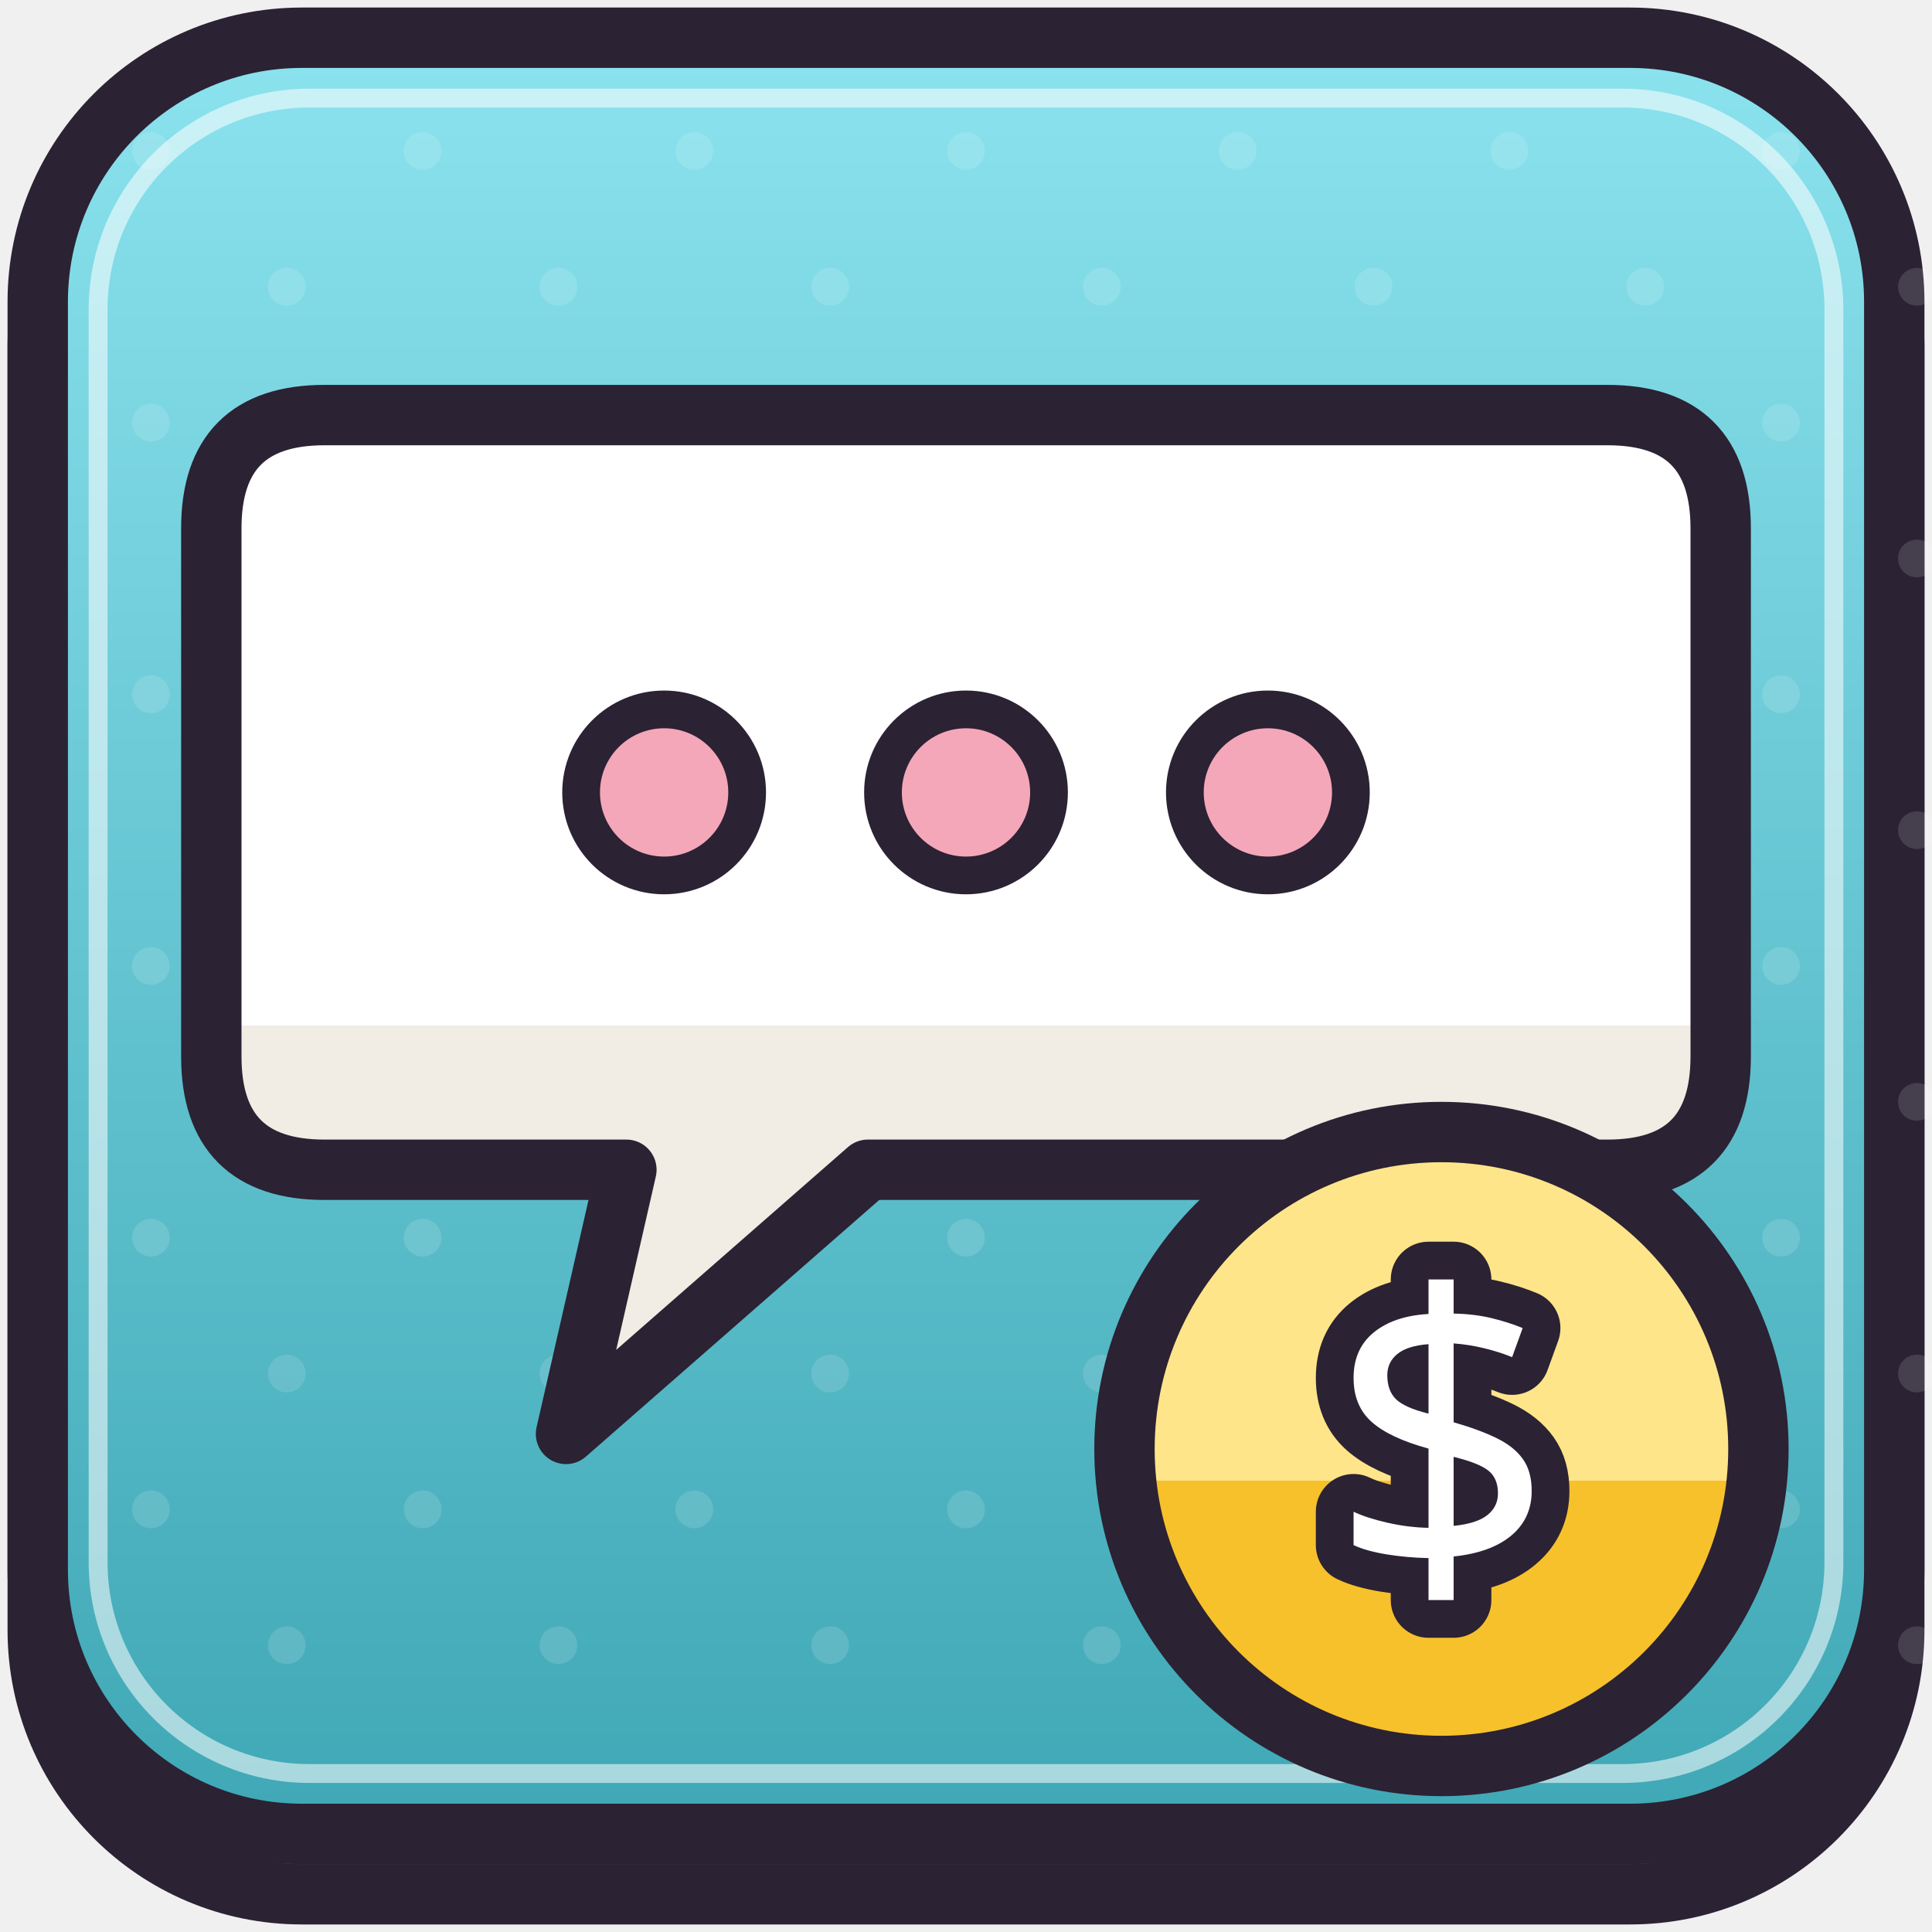
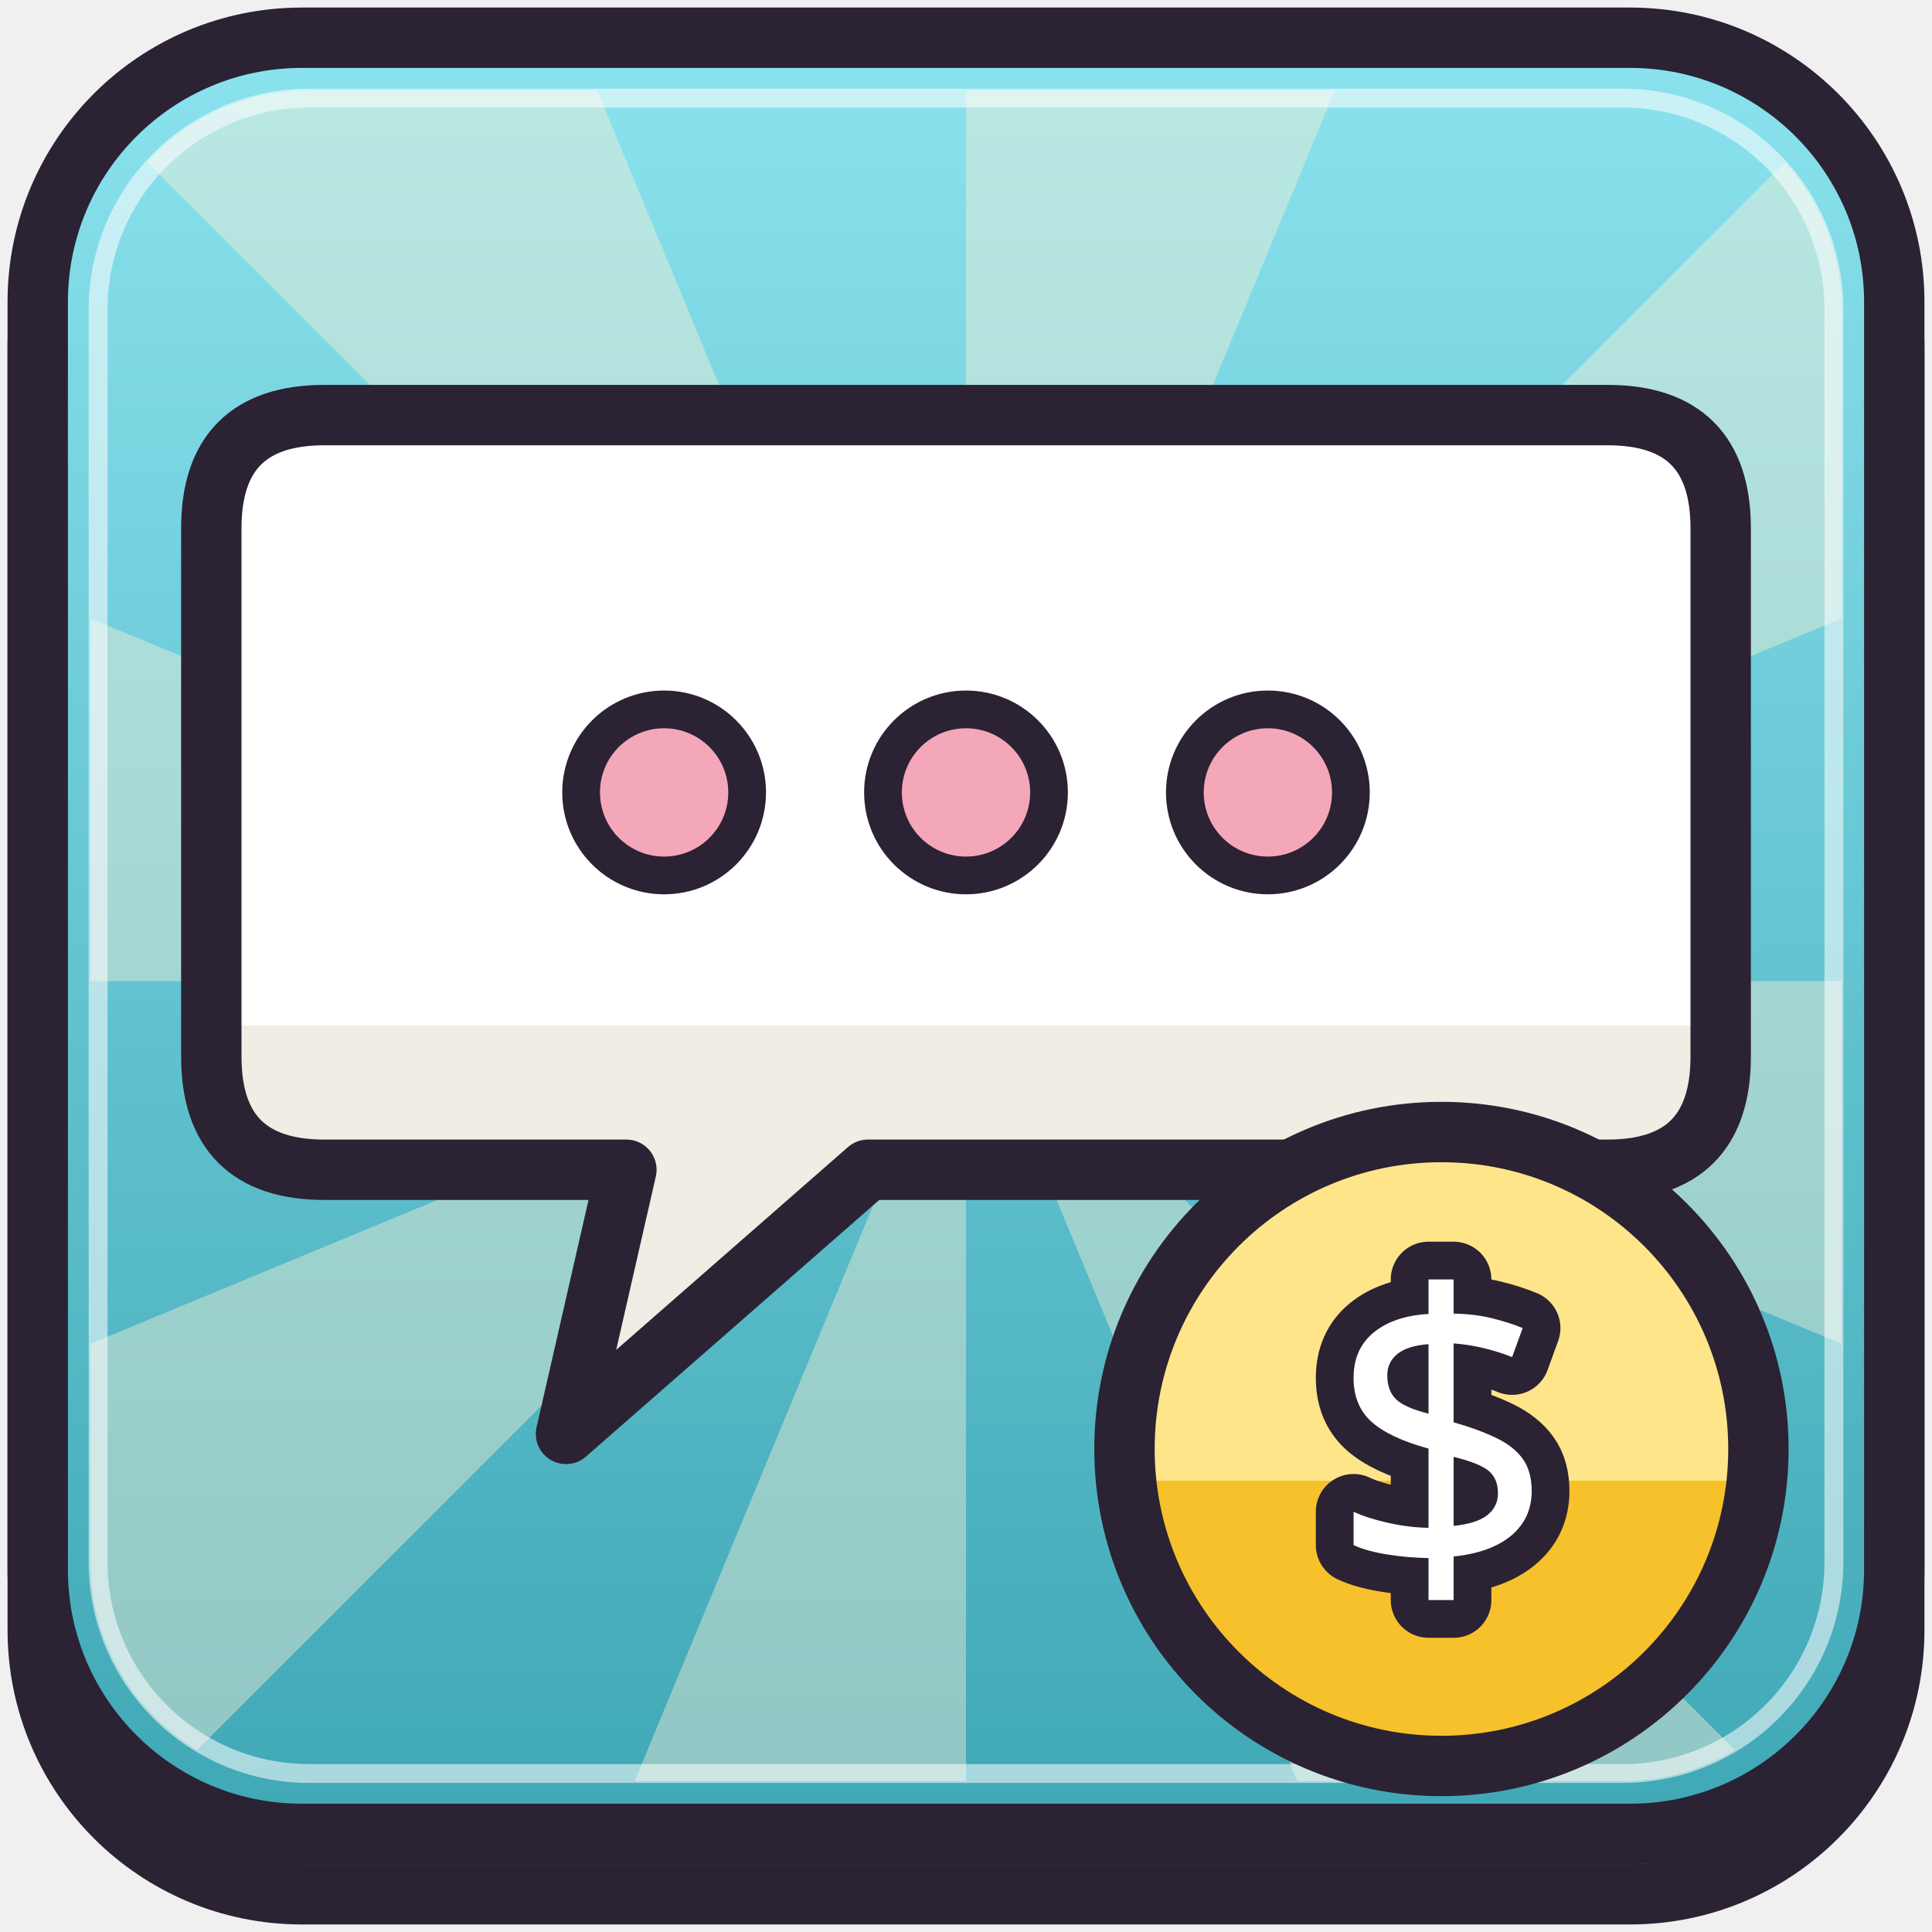
<svg xmlns="http://www.w3.org/2000/svg" width="512" height="512" viewBox="0 0 512 512">
  <defs>
    <linearGradient id="g1" x1="0" y1="0" x2="0" y2="1">
      <stop offset="0" stop-color="#FFFFFF" />
      <stop offset="0.6" stop-color="#FFFFFF" />
      <stop offset="0.6" stop-color="#F1ECE4" />
      <stop offset="1" stop-color="#F1ECE4" />
    </linearGradient>
    <linearGradient id="g2" x1="0" y1="0" x2="0" y2="1">
      <stop offset="0" stop-color="#FFE58A" />
      <stop offset="0.55" stop-color="#FFE58A" />
      <stop offset="0.55" stop-color="#F6C12B" />
      <stop offset="1" stop-color="#F6C12B" />
    </linearGradient>
    <linearGradient id="g3" x1="0" y1="0" x2="0" y2="1">
      <stop offset="0" stop-color="#8BE3EE" />
      <stop offset="1" stop-color="#3FA7B5" />
    </linearGradient>
+     <clipPath id="c4">
+       <rect x="24" y="24" width="464" height="448" rx="58" />
+     </clipPath>
  </defs>
  <rect x="10" y="22" width="492" height="480" rx="70" fill="#2A7480" stroke="#2B2233" stroke-width="16" stroke-linejoin="round" stroke-linecap="round" />
  <rect x="10" y="10" width="492" height="476" rx="70" fill="url(#g3)" stroke="#2B2233" stroke-width="16" stroke-linejoin="round" stroke-linecap="round" />
-   <g clip-path="inset(14px round 64px)">
-     <circle cx="40" cy="40" r="5" fill="#FFFFFF" opacity="0.13" />
-     <circle cx="40" cy="112" r="5" fill="#FFFFFF" opacity="0.13" />
-     <circle cx="40" cy="184" r="5" fill="#FFFFFF" opacity="0.13" />
-     <circle cx="40" cy="256" r="5" fill="#FFFFFF" opacity="0.13" />
-     <circle cx="40" cy="328" r="5" fill="#FFFFFF" opacity="0.13" />
-     <circle cx="40" cy="400" r="5" fill="#FFFFFF" opacity="0.13" />
-     <circle cx="76" cy="76" r="5" fill="#FFFFFF" opacity="0.13" />
-     <circle cx="76" cy="148" r="5" fill="#FFFFFF" opacity="0.13" />
-     <circle cx="76" cy="220" r="5" fill="#FFFFFF" opacity="0.13" />
-     <circle cx="76" cy="292" r="5" fill="#FFFFFF" opacity="0.13" />
-     <circle cx="76" cy="364" r="5" fill="#FFFFFF" opacity="0.13" />
-     <circle cx="76" cy="436" r="5" fill="#FFFFFF" opacity="0.13" />
-     <circle cx="112" cy="40" r="5" fill="#FFFFFF" opacity="0.13" />
-     <circle cx="112" cy="112" r="5" fill="#FFFFFF" opacity="0.13" />
-     <circle cx="112" cy="184" r="5" fill="#FFFFFF" opacity="0.13" />
-     <circle cx="112" cy="256" r="5" fill="#FFFFFF" opacity="0.13" />
-     <circle cx="112" cy="328" r="5" fill="#FFFFFF" opacity="0.13" />
-     <circle cx="112" cy="400" r="5" fill="#FFFFFF" opacity="0.13" />
-     <circle cx="148" cy="76" r="5" fill="#FFFFFF" opacity="0.13" />
-     <circle cx="148" cy="148" r="5" fill="#FFFFFF" opacity="0.13" />
-     <circle cx="148" cy="220" r="5" fill="#FFFFFF" opacity="0.13" />
-     <circle cx="148" cy="292" r="5" fill="#FFFFFF" opacity="0.13" />
-     <circle cx="148" cy="364" r="5" fill="#FFFFFF" opacity="0.13" />
-     <circle cx="148" cy="436" r="5" fill="#FFFFFF" opacity="0.13" />
-     <circle cx="184" cy="40" r="5" fill="#FFFFFF" opacity="0.13" />
-     <circle cx="184" cy="112" r="5" fill="#FFFFFF" opacity="0.13" />
-     <circle cx="184" cy="184" r="5" fill="#FFFFFF" opacity="0.13" />
-     <circle cx="184" cy="256" r="5" fill="#FFFFFF" opacity="0.13" />
-     <circle cx="184" cy="328" r="5" fill="#FFFFFF" opacity="0.13" />
-     <circle cx="184" cy="400" r="5" fill="#FFFFFF" opacity="0.13" />
-     <circle cx="220" cy="76" r="5" fill="#FFFFFF" opacity="0.13" />
-     <circle cx="220" cy="148" r="5" fill="#FFFFFF" opacity="0.13" />
-     <circle cx="220" cy="220" r="5" fill="#FFFFFF" opacity="0.13" />
-     <circle cx="220" cy="292" r="5" fill="#FFFFFF" opacity="0.13" />
-     <circle cx="220" cy="364" r="5" fill="#FFFFFF" opacity="0.13" />
-     <circle cx="220" cy="436" r="5" fill="#FFFFFF" opacity="0.13" />
-     <circle cx="256" cy="40" r="5" fill="#FFFFFF" opacity="0.13" />
-     <circle cx="256" cy="112" r="5" fill="#FFFFFF" opacity="0.13" />
-     <circle cx="256" cy="184" r="5" fill="#FFFFFF" opacity="0.13" />
-     <circle cx="256" cy="256" r="5" fill="#FFFFFF" opacity="0.13" />
-     <circle cx="256" cy="328" r="5" fill="#FFFFFF" opacity="0.13" />
-     <circle cx="256" cy="400" r="5" fill="#FFFFFF" opacity="0.13" />
-     <circle cx="292" cy="76" r="5" fill="#FFFFFF" opacity="0.13" />
-     <circle cx="292" cy="148" r="5" fill="#FFFFFF" opacity="0.13" />
-     <circle cx="292" cy="220" r="5" fill="#FFFFFF" opacity="0.13" />
-     <circle cx="292" cy="292" r="5" fill="#FFFFFF" opacity="0.13" />
-     <circle cx="292" cy="364" r="5" fill="#FFFFFF" opacity="0.13" />
-     <circle cx="292" cy="436" r="5" fill="#FFFFFF" opacity="0.13" />
-     <circle cx="328" cy="40" r="5" fill="#FFFFFF" opacity="0.13" />
-     <circle cx="328" cy="112" r="5" fill="#FFFFFF" opacity="0.13" />
-     <circle cx="328" cy="184" r="5" fill="#FFFFFF" opacity="0.13" />
-     <circle cx="328" cy="256" r="5" fill="#FFFFFF" opacity="0.13" />
-     <circle cx="328" cy="328" r="5" fill="#FFFFFF" opacity="0.13" />
-     <circle cx="328" cy="400" r="5" fill="#FFFFFF" opacity="0.13" />
-     <circle cx="364" cy="76" r="5" fill="#FFFFFF" opacity="0.13" />
-     <circle cx="364" cy="148" r="5" fill="#FFFFFF" opacity="0.13" />
-     <circle cx="364" cy="220" r="5" fill="#FFFFFF" opacity="0.13" />
-     <circle cx="364" cy="292" r="5" fill="#FFFFFF" opacity="0.13" />
-     <circle cx="364" cy="364" r="5" fill="#FFFFFF" opacity="0.13" />
-     <circle cx="364" cy="436" r="5" fill="#FFFFFF" opacity="0.13" />
-     <circle cx="400" cy="40" r="5" fill="#FFFFFF" opacity="0.13" />
-     <circle cx="400" cy="112" r="5" fill="#FFFFFF" opacity="0.13" />
-     <circle cx="400" cy="184" r="5" fill="#FFFFFF" opacity="0.13" />
-     <circle cx="400" cy="256" r="5" fill="#FFFFFF" opacity="0.13" />
-     <circle cx="400" cy="328" r="5" fill="#FFFFFF" opacity="0.13" />
-     <circle cx="400" cy="400" r="5" fill="#FFFFFF" opacity="0.13" />
-     <circle cx="436" cy="76" r="5" fill="#FFFFFF" opacity="0.13" />
-     <circle cx="436" cy="148" r="5" fill="#FFFFFF" opacity="0.13" />
-     <circle cx="436" cy="220" r="5" fill="#FFFFFF" opacity="0.13" />
-     <circle cx="436" cy="292" r="5" fill="#FFFFFF" opacity="0.13" />
-     <circle cx="436" cy="364" r="5" fill="#FFFFFF" opacity="0.13" />
-     <circle cx="436" cy="436" r="5" fill="#FFFFFF" opacity="0.13" />
-     <circle cx="472" cy="40" r="5" fill="#FFFFFF" opacity="0.13" />
-     <circle cx="472" cy="112" r="5" fill="#FFFFFF" opacity="0.13" />
-     <circle cx="472" cy="184" r="5" fill="#FFFFFF" opacity="0.13" />
-     <circle cx="472" cy="256" r="5" fill="#FFFFFF" opacity="0.13" />
-     <circle cx="472" cy="328" r="5" fill="#FFFFFF" opacity="0.13" />
-     <circle cx="472" cy="400" r="5" fill="#FFFFFF" opacity="0.13" />
-     <circle cx="508" cy="76" r="5" fill="#FFFFFF" opacity="0.13" />
-     <circle cx="508" cy="148" r="5" fill="#FFFFFF" opacity="0.13" />
-     <circle cx="508" cy="220" r="5" fill="#FFFFFF" opacity="0.13" />
-     <circle cx="508" cy="292" r="5" fill="#FFFFFF" opacity="0.13" />
-     <circle cx="508" cy="364" r="5" fill="#FFFFFF" opacity="0.13" />
-     <circle cx="508" cy="436" r="5" fill="#FFFFFF" opacity="0.13" />
+   <g clip-path="url(#c4)">
+     <path d="M256,260 L256.0,-160.0 L416.7,-128.0 Z" fill="#FFF1D6" opacity="0.42" />
+     <path d="M256,260 L553.0,-37.0 L644.0,99.3 Z" fill="#FFF1D6" opacity="0.42" />
+     <path d="M256,260 L676.0,260.0 L644.0,420.7 Z" fill="#FFF1D6" opacity="0.42" />
+     <path d="M256,260 L553.0,557.0 L416.7,648.0 Z" fill="#FFF1D6" opacity="0.42" />
+     <path d="M256,260 L256.0,680.0 L95.3,648.0 Z" fill="#FFF1D6" opacity="0.42" />
+     <path d="M256,260 L-41.0,557.0 L-132.0,420.7 Z" fill="#FFF1D6" opacity="0.42" />
+     <path d="M256,260 L-164.0,260.0 L-132.0,99.3 Z" fill="#FFF1D6" opacity="0.42" />
+     <path d="M256,260 L-41.0,-37.0 L95.3,-128.0 Z" fill="#FFF1D6" opacity="0.42" />
  </g>
  <rect x="26" y="26" width="460" height="444" rx="56" fill="none" stroke="#FFFFFF" stroke-width="5" opacity="0.55" />
  <path d="M86,110 L426,110 Q456,110 456,140 L456,280 Q456,310 426,310 L230,310 L150,380 L166,310 L86,310 Q56,310 56,280 L56,140 Q56,110 86,110 Z" fill="url(#g1)" stroke="#2B2233" stroke-width="16" stroke-linejoin="round" stroke-linecap="round" />
  <circle cx="176" cy="210" r="22" fill="#F4A7B9" stroke="#2B2233" stroke-width="10" stroke-linejoin="round" stroke-linecap="round" />
  <circle cx="256" cy="210" r="22" fill="#F4A7B9" stroke="#2B2233" stroke-width="10" stroke-linejoin="round" stroke-linecap="round" />
  <circle cx="336" cy="210" r="22" fill="#F4A7B9" stroke="#2B2233" stroke-width="10" stroke-linejoin="round" stroke-linecap="round" />
  <circle cx="382" cy="384" r="84" fill="url(#g2)" stroke="#2B2233" stroke-width="16" stroke-linejoin="round" stroke-linecap="round" />
  <text x="382" y="418" text-anchor="middle" font-family="Fredoka One" font-size="104" fill="#FFFFFF" stroke="#2B2233" stroke-width="20" paint-order="stroke" stroke-linejoin="round">$</text>
  <ellipse cx="110" cy="146" rx="22" ry="10" fill="#FFFFFF" opacity="0.85" transform="rotate(-15 110 146)" />
</svg>
